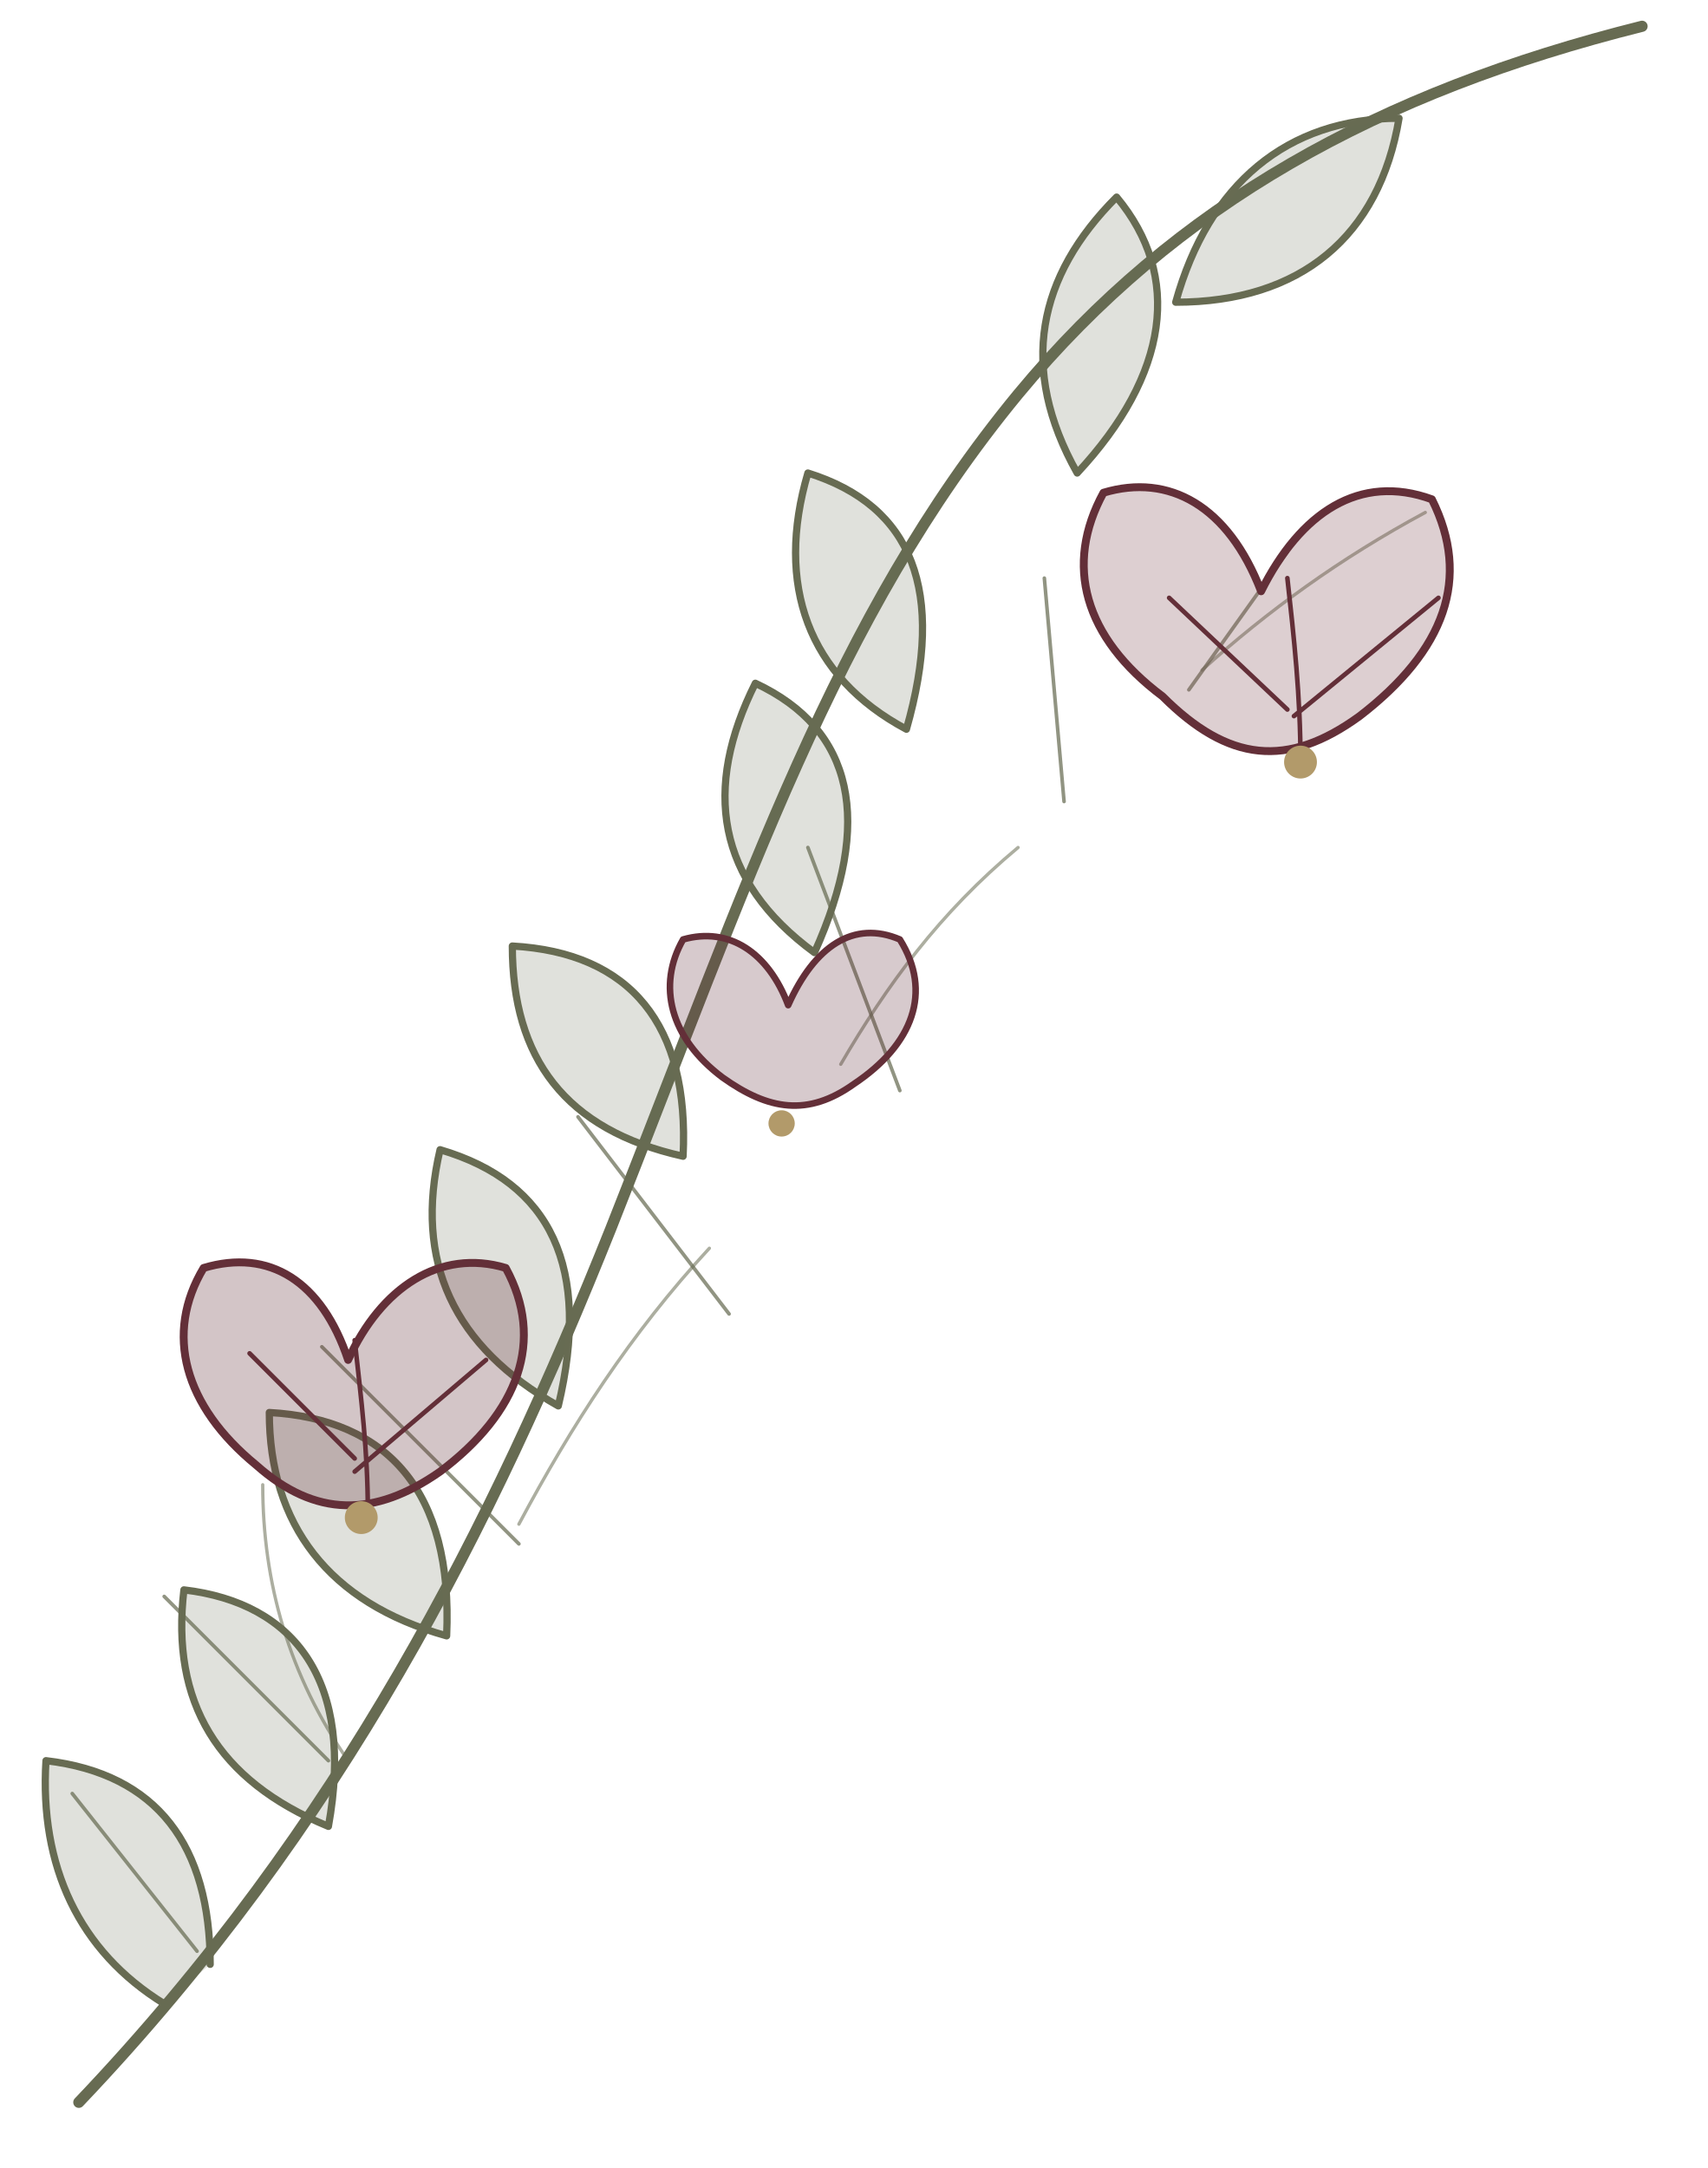
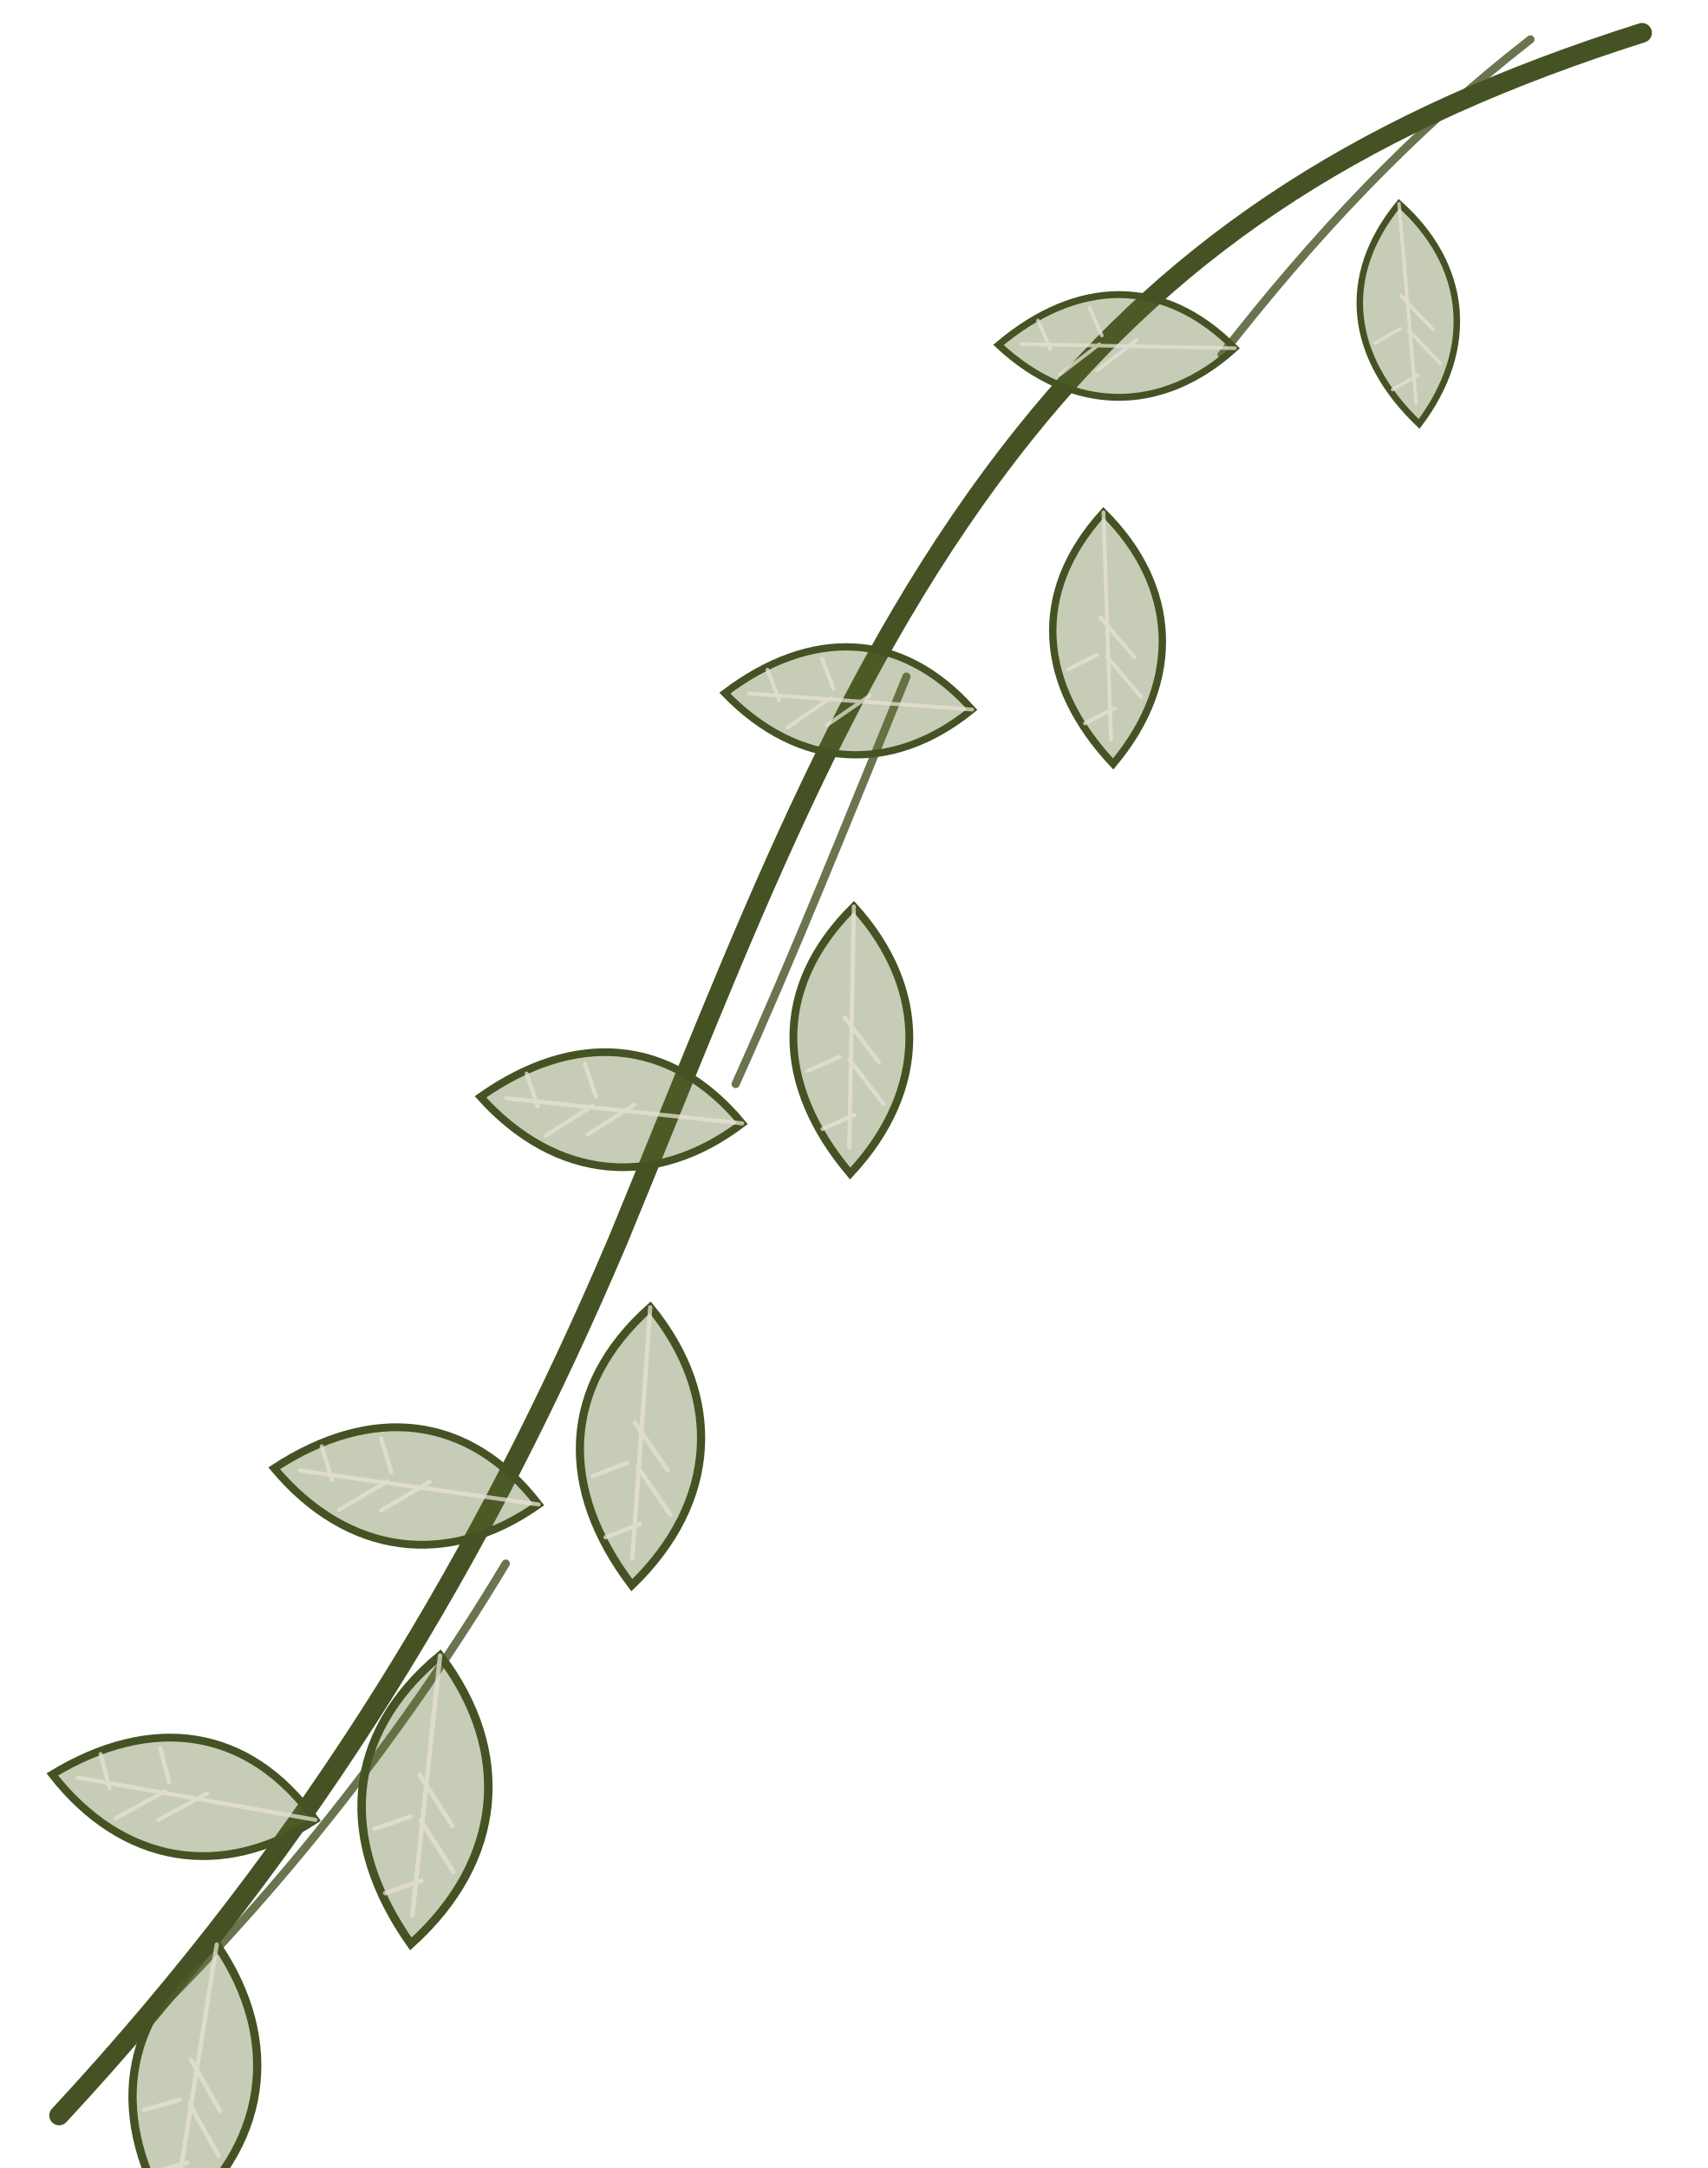
<svg xmlns="http://www.w3.org/2000/svg" viewBox="0 0 260 330" fill="none">
-   <g stroke="#676B52" stroke-linecap="round" stroke-linejoin="round">
-     <path d="M12 320C52 278 75 232 93 187c21-53 34-93 62-127 24-29 55-46 95-56" stroke-width="1.7" />
-     <path d="M25 305c-13-8-19-21-18-37 17 2 25 13 25 31m18-21c-17-7-24-19-22-36 17 2 26 14 22 36m18-29c-18-5-27-17-27-34 18 1 28 12 27 34m17-35c-16-9-22-22-18-39 17 5 23 18 18 39m19-38c-18-4-26-15-26-32 18 1 27 12 26 32m20-31c-15-11-17-25-9-41 15 7 18 21 9 41m14-34c-15-8-20-22-15-39 16 5 21 18 15 39m26-39c-9-16-6-30 6-42 10 12 8 27-6 42m15-26c5-18 17-28 34-28-3 18-15 28-34 28" fill="#676B52" fill-opacity=".2" stroke-width="1.1" />
-     <path d="M30 297 11 273m39-5-25-25m54-8-30-30m62-5-23-30m49-4-14-37m39-7-3-34m22 17 15-21" stroke-width=".55" opacity=".72" />
-     <path d="M53 268c-9-13-13-27-13-42m39 6c8-15 17-29 29-42m20-28c7-12 15-23 27-33m28-27c10-9 21-17 34-24" stroke-width=".5" opacity=".55" />
+   <defs>
+     <g id="leaf">
+       <path d="M0 0C-24-2-39-18-39-43-14-40 1-25 0 0Z" fill="#5C6B2D" fill-opacity=".34" stroke="#455223" stroke-width="1.7" />
+       <path d="M0 0-35-39m13 14-12-2m19 8-12-2m-4-12 3-7m8 14 3-7" stroke="#E8E1D4" stroke-opacity=".75" stroke-width=".9" stroke-linecap="round" />
+     </g>
+   </defs>
+   <g stroke="#455223" stroke-linecap="round" stroke-linejoin="round">
+     <path d="M9 322C48 280 74 236 94 189c19-46 34-88 62-123 24-30 53-48 94-61" stroke-width="3" />
+     <path d="M24 306c20-20 38-43 53-68m35-73c9-20 17-40 26-62m48-49c14-18 29-34 47-48" stroke-width="1.25" opacity=".8" />
  </g>
-   <g stroke="#632F38" stroke-linecap="round" stroke-linejoin="round">
-     <path d="M39 223c-11-9-14-20-8-30 10-3 18 2 22 14 5-11 14-17 24-14 6 11 2 22-10 31-10 7-19 7-28-1Z" fill="#632F38" fill-opacity=".28" stroke-width="1.2" />
-     <path d="M54 204c1 9 2 17 2 26m-18-24 16 16m20-15-20 17" stroke-width=".7" />
-     <path d="M177 106c-12-9-15-20-9-31 10-3 19 2 24 15 6-12 15-18 26-14 6 12 2 23-11 33-11 8-20 7-30-3Z" fill="#87535A" fill-opacity=".28" stroke-width="1.2" />
-     <path d="M196 88c1 9 2 18 2 28m-20-25 18 17m23-17-22 18" stroke-width=".7" />
-     <path d="M110 164c-8-6-10-14-6-21 7-2 13 2 16 10 4-9 10-13 17-10 5 8 2 16-7 22-7 5-13 4-20-1Z" fill="#632F38" fill-opacity=".25" stroke-width="1" />
-     <circle cx="55" cy="231" r="2.5" fill="#B29A6A" stroke="none" />
-     <circle cx="198" cy="116" r="2.5" fill="#B29A6A" stroke="none" />
-     <circle cx="119" cy="171" r="2" fill="#B29A6A" stroke="none" />
+   <g>
+     <use href="#leaf" transform="translate(33 296) rotate(-129) scale(.74)" />
+     <use href="#leaf" transform="translate(48 277) rotate(-38) scale(.7)" />
+     <use href="#leaf" transform="translate(67 252) rotate(-132) scale(.76)" />
+     <use href="#leaf" transform="translate(82 229) rotate(-40) scale(.7)" />
+     <use href="#leaf" transform="translate(99 199) rotate(-134) scale(.73)" />
+     <use href="#leaf" transform="translate(113 171) rotate(-42) scale(.69)" />
+     <use href="#leaf" transform="translate(130 138) rotate(-137) scale(.7)" />
+     <use href="#leaf" transform="translate(148 108) rotate(-44) scale(.65)" />
+     <use href="#leaf" transform="translate(168 78) rotate(-140) scale(.66)" />
+     <use href="#leaf" transform="translate(188 53) rotate(-47) scale(.62)" />
+     <use href="#leaf" transform="translate(213 31) rotate(-143) scale(.58)" />
  </g>
</svg>
